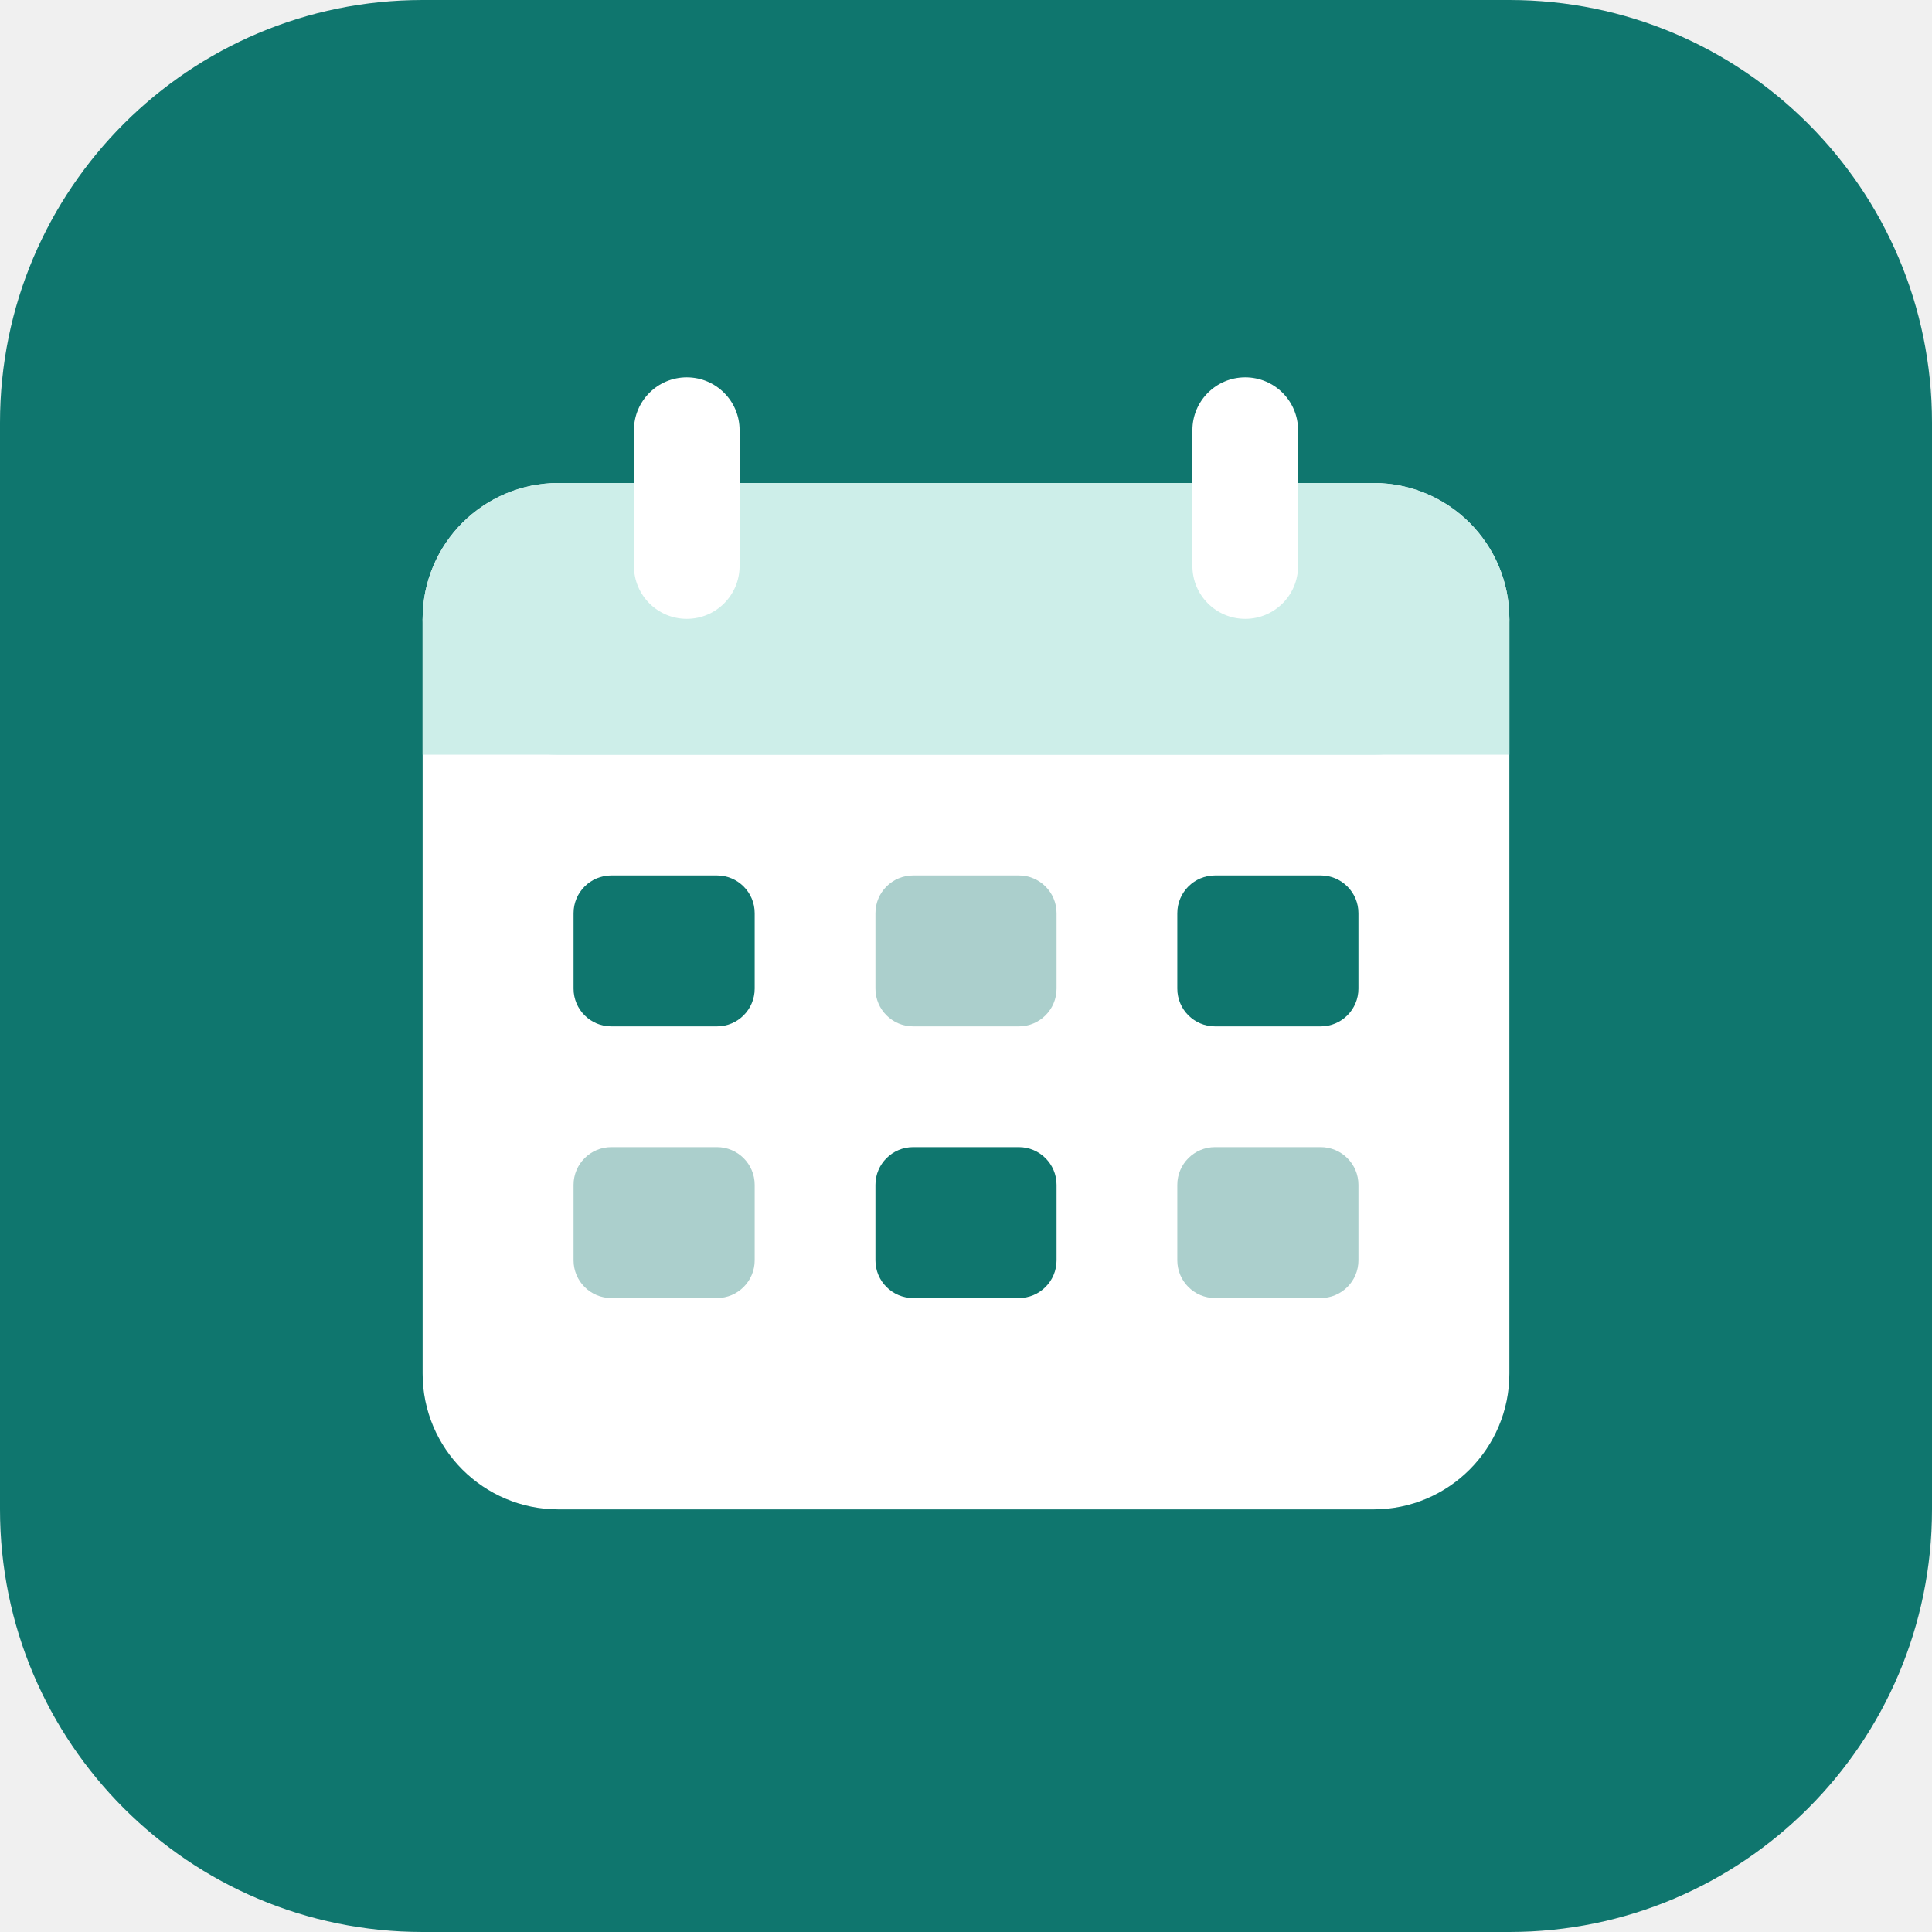
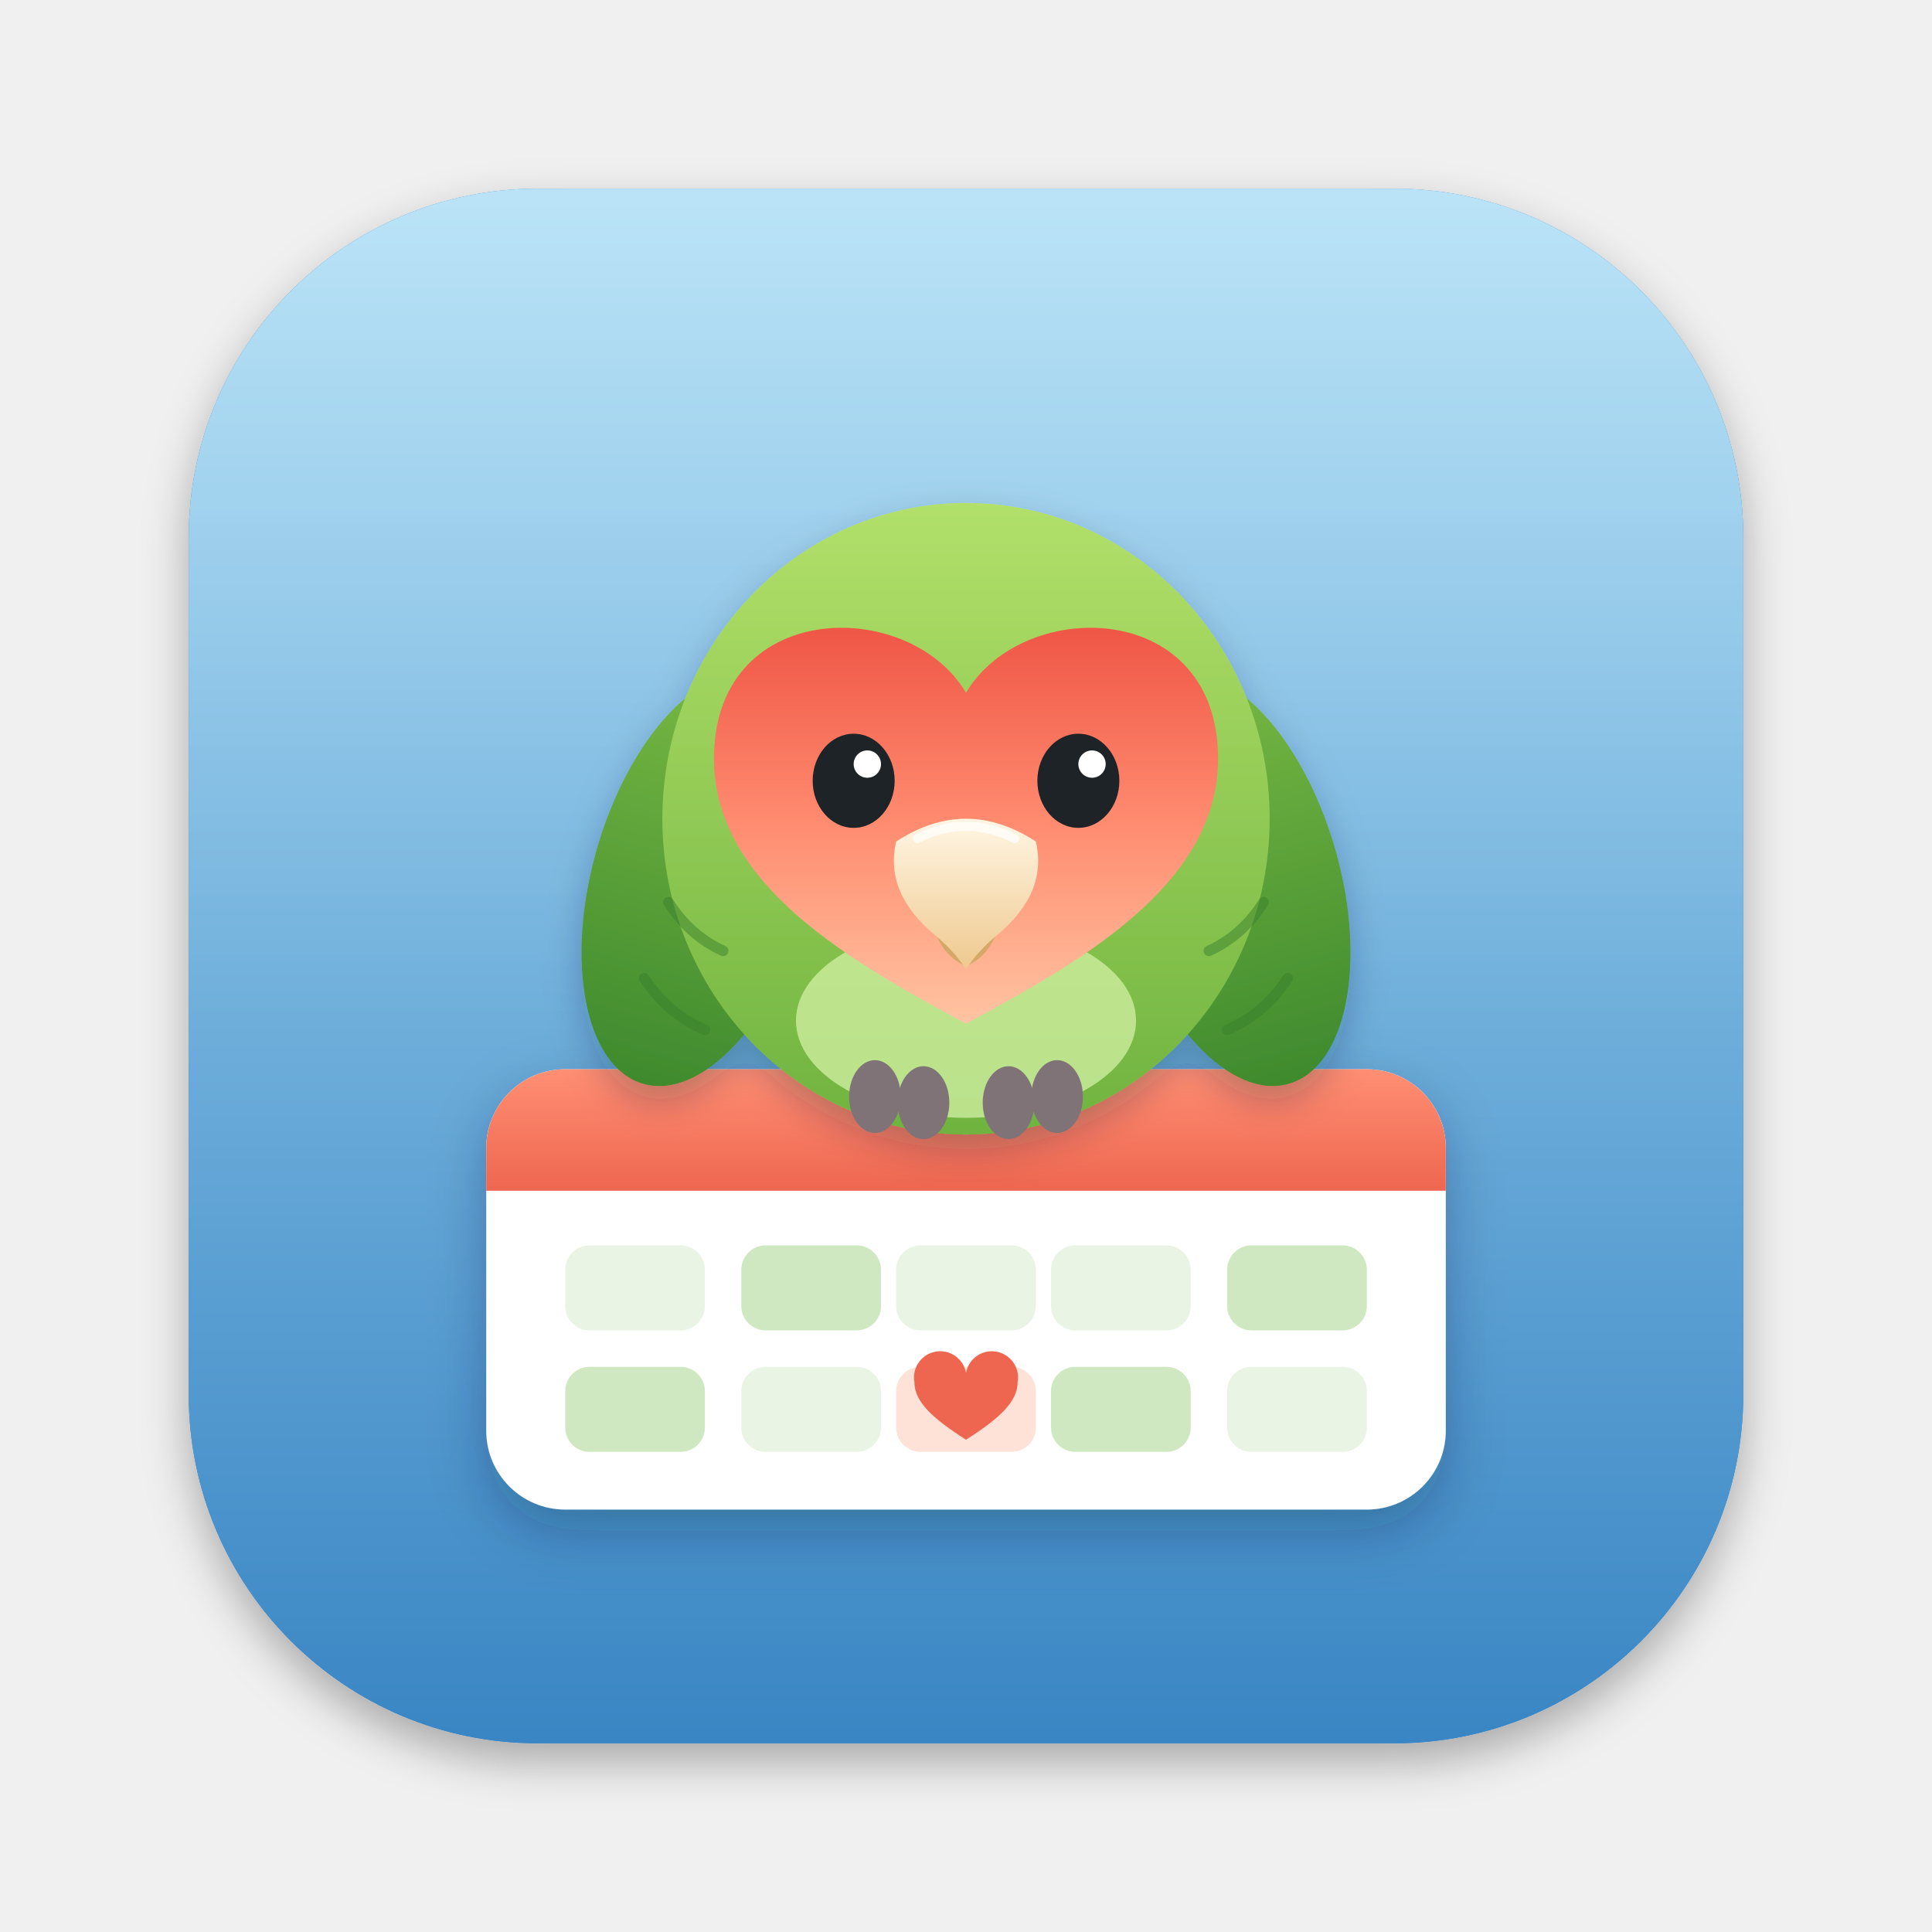
- <svg xmlns="http://www.w3.org/2000/svg" viewBox="0 0 512 512" stroke="none">
-   <rect width="512" height="512" rx="112" fill="#0f766e" />
-   <rect x="112" y="128" width="288" height="272" rx="36" fill="#ffffff" />
-   <rect x="112" y="128" width="288" height="72" rx="36" fill="#cdeee9" />
-   <rect x="112" y="164" width="288" height="36" fill="#cdeee9" />
-   <rect x="168" y="100" width="28" height="64" rx="14" fill="#ffffff" />
-   <rect x="316" y="100" width="28" height="64" rx="14" fill="#ffffff" />
-   <g fill="#0f766e">
-     <rect x="152" y="232" width="48" height="40" rx="10" />
-     <rect x="232" y="232" width="48" height="40" rx="10" fill="#abcfcc" />
-     <rect x="312" y="232" width="48" height="40" rx="10" />
-     <rect x="152" y="304" width="48" height="40" rx="10" fill="#abcfcc" />
-     <rect x="232" y="304" width="48" height="40" rx="10" />
-     <rect x="312" y="304" width="48" height="40" rx="10" fill="#abcfcc" />
+ <svg xmlns="http://www.w3.org/2000/svg" viewBox="0 0 1024 1024">
+   <defs>
+     <linearGradient id="bg" x1="0" y1="0" x2="0" y2="1">
+       <stop offset="0" stop-color="#a9dcf5" />
+       <stop offset="1" stop-color="#3a86c4" />
+     </linearGradient>
+     <linearGradient id="sheen" x1="0" y1="0" x2="0" y2="1">
+       <stop offset="0" stop-color="#fff" stop-opacity=".2" />
+       <stop offset="1" stop-color="#fff" stop-opacity="0" />
+     </linearGradient>
+     <linearGradient id="body" x1="0" y1="0" x2="0" y2="1">
+       <stop offset="0" stop-color="#b2e06a" />
+       <stop offset="1" stop-color="#6fb33f" />
+     </linearGradient>
+     <linearGradient id="wing" x1="0" y1="0" x2="0" y2="1">
+       <stop offset="0" stop-color="#78b944" />
+       <stop offset="1" stop-color="#3f8a2e" />
+     </linearGradient>
+     <linearGradient id="face" x1="0" y1="0" x2="0" y2="1">
+       <stop offset="0" stop-color="#ef5646" />
+       <stop offset=".5" stop-color="#ff8c70" />
+       <stop offset="1" stop-color="#ffc4a2" />
+     </linearGradient>
+     <linearGradient id="beak" x1="0" y1="0" x2="0" y2="1">
+       <stop offset="0" stop-color="#fff6e4" />
+       <stop offset="1" stop-color="#efc98f" />
+     </linearGradient>
+     <linearGradient id="band" x1="0" y1="0" x2="0" y2="1">
+       <stop offset="0" stop-color="#ff8f73" />
+       <stop offset="1" stop-color="#ee6650" />
+     </linearGradient>
+     <filter id="drop" x="-20%" y="-20%" width="140%" height="160%">
+       <feDropShadow dx="0" dy="14" stdDeviation="18" flood-color="#0b2340" flood-opacity=".28" />
+     </filter>
+     <filter id="soft" x="-20%" y="-20%" width="140%" height="140%">
+       <feDropShadow dx="0" dy="10" stdDeviation="12" flood-color="#0b2340" flood-opacity=".25" />
+     </filter>
+     <filter id="icon" x="-10%" y="-10%" width="120%" height="125%">
+       <feDropShadow dx="0" dy="10" stdDeviation="12" flood-color="#000" flood-opacity=".3" />
+     </filter>
+     <clipPath id="squircle">
+       <rect x="100" y="100" width="824" height="824" rx="185" />
+     </clipPath>
+   </defs>
+   <rect x="100" y="100" width="824" height="824" rx="185" fill="#3a86c4" filter="url(#icon)" />
+   <g clip-path="url(#squircle)">
+     <g transform="translate(100 100) scale(0.8047)">
+       <rect width="1024" height="1024" fill="url(#bg)" />
+       <rect width="1024" height="560" fill="url(#sheen)" />
+       <g filter="url(#drop)">
+         <rect x="196" y="580" width="632" height="290" rx="52" fill="#fff" />
+       </g>
+       <path d="M196 632a52 52 0 0 1 52-52h528a52 52 0 0 1 52 52v28H196z" fill="url(#band)" />
+       <g fill="#e9f4e4">
+         <rect x="248" y="696" width="92" height="56" rx="16" />
+         <rect x="364" y="696" width="92" height="56" rx="16" fill="#cfe8c1" />
+         <rect x="466" y="696" width="92" height="56" rx="16" />
+         <rect x="568" y="696" width="92" height="56" rx="16" />
+         <rect x="684" y="696" width="92" height="56" rx="16" fill="#cfe8c1" />
+         <rect x="248" y="776" width="92" height="56" rx="16" fill="#cfe8c1" />
+         <rect x="364" y="776" width="92" height="56" rx="16" />
+         <rect x="568" y="776" width="92" height="56" rx="16" fill="#cfe8c1" />
+         <rect x="684" y="776" width="92" height="56" rx="16" />
+       </g>
+       <rect x="466" y="776" width="92" height="56" rx="16" fill="#ffe2d7" />
+       <path d="M512 824c-22-14-34-25-34-38a15 15 0 0 1 34-6 15 15 0 0 1 34 6c0 13-12 24-34 38z" fill="#ee6650" />
+       <g class="bird">
+         <g filter="url(#soft)">
+           <ellipse cx="338" cy="455" rx="72" ry="140" transform="rotate(16 338 455)" fill="url(#wing)" />
+           <ellipse cx="686" cy="455" rx="72" ry="140" transform="rotate(-16 686 455)" fill="url(#wing)" />
+           <ellipse cx="512" cy="415" rx="200" ry="208" fill="url(#body)" />
+         </g>
+         <g fill="none" stroke="#3a7f2b" stroke-width="7" stroke-linecap="round" opacity=".5">
+           <path d="M300 520q16 24 40 34M316 470q14 22 36 32" />
+           <path d="M724 520q-16 24-40 34M708 470q-14 22-36 32" />
+         </g>
+         <ellipse cx="512" cy="548" rx="112" ry="64" fill="#d3f0a4" opacity=".75" />
+         <path d="M512 332C474 268 344 270 346 378c2 82 92 132 166 172 74-40 164-90 166-172 2-108-128-110-166-46z" fill="url(#face)" />
+         <g class="eyes">
+           <g fill="#1d2326">
+             <ellipse cx="438" cy="390" rx="27" ry="31" />
+             <ellipse cx="586" cy="390" rx="27" ry="31" />
+           </g>
+           <g fill="#fff">
+             <circle cx="447" cy="379" r="9" />
+             <circle cx="595" cy="379" r="9" />
+           </g>
+         </g>
+         <path d="M488 474q24 26 48 0-4 30-24 38-20-8-24-38z" fill="#d6a868" />
+         <path d="M466 430q46-30 92 0 8 34-26 62-12 10-20 22-8-12-20-22-34-28-26-62z" fill="url(#beak)" />
+         <path d="M480 428q32-16 64 0" fill="none" stroke="#fff" stroke-width="6" stroke-linecap="round" opacity=".7" />
+       </g>
+       <g fill="#7f7378">
+         <ellipse cx="452" cy="598" rx="17" ry="24" />
+         <ellipse cx="484" cy="602" rx="17" ry="24" />
+         <ellipse cx="540" cy="602" rx="17" ry="24" />
+         <ellipse cx="572" cy="598" rx="17" ry="24" />
+       </g>
+     </g>
  </g>
</svg>
